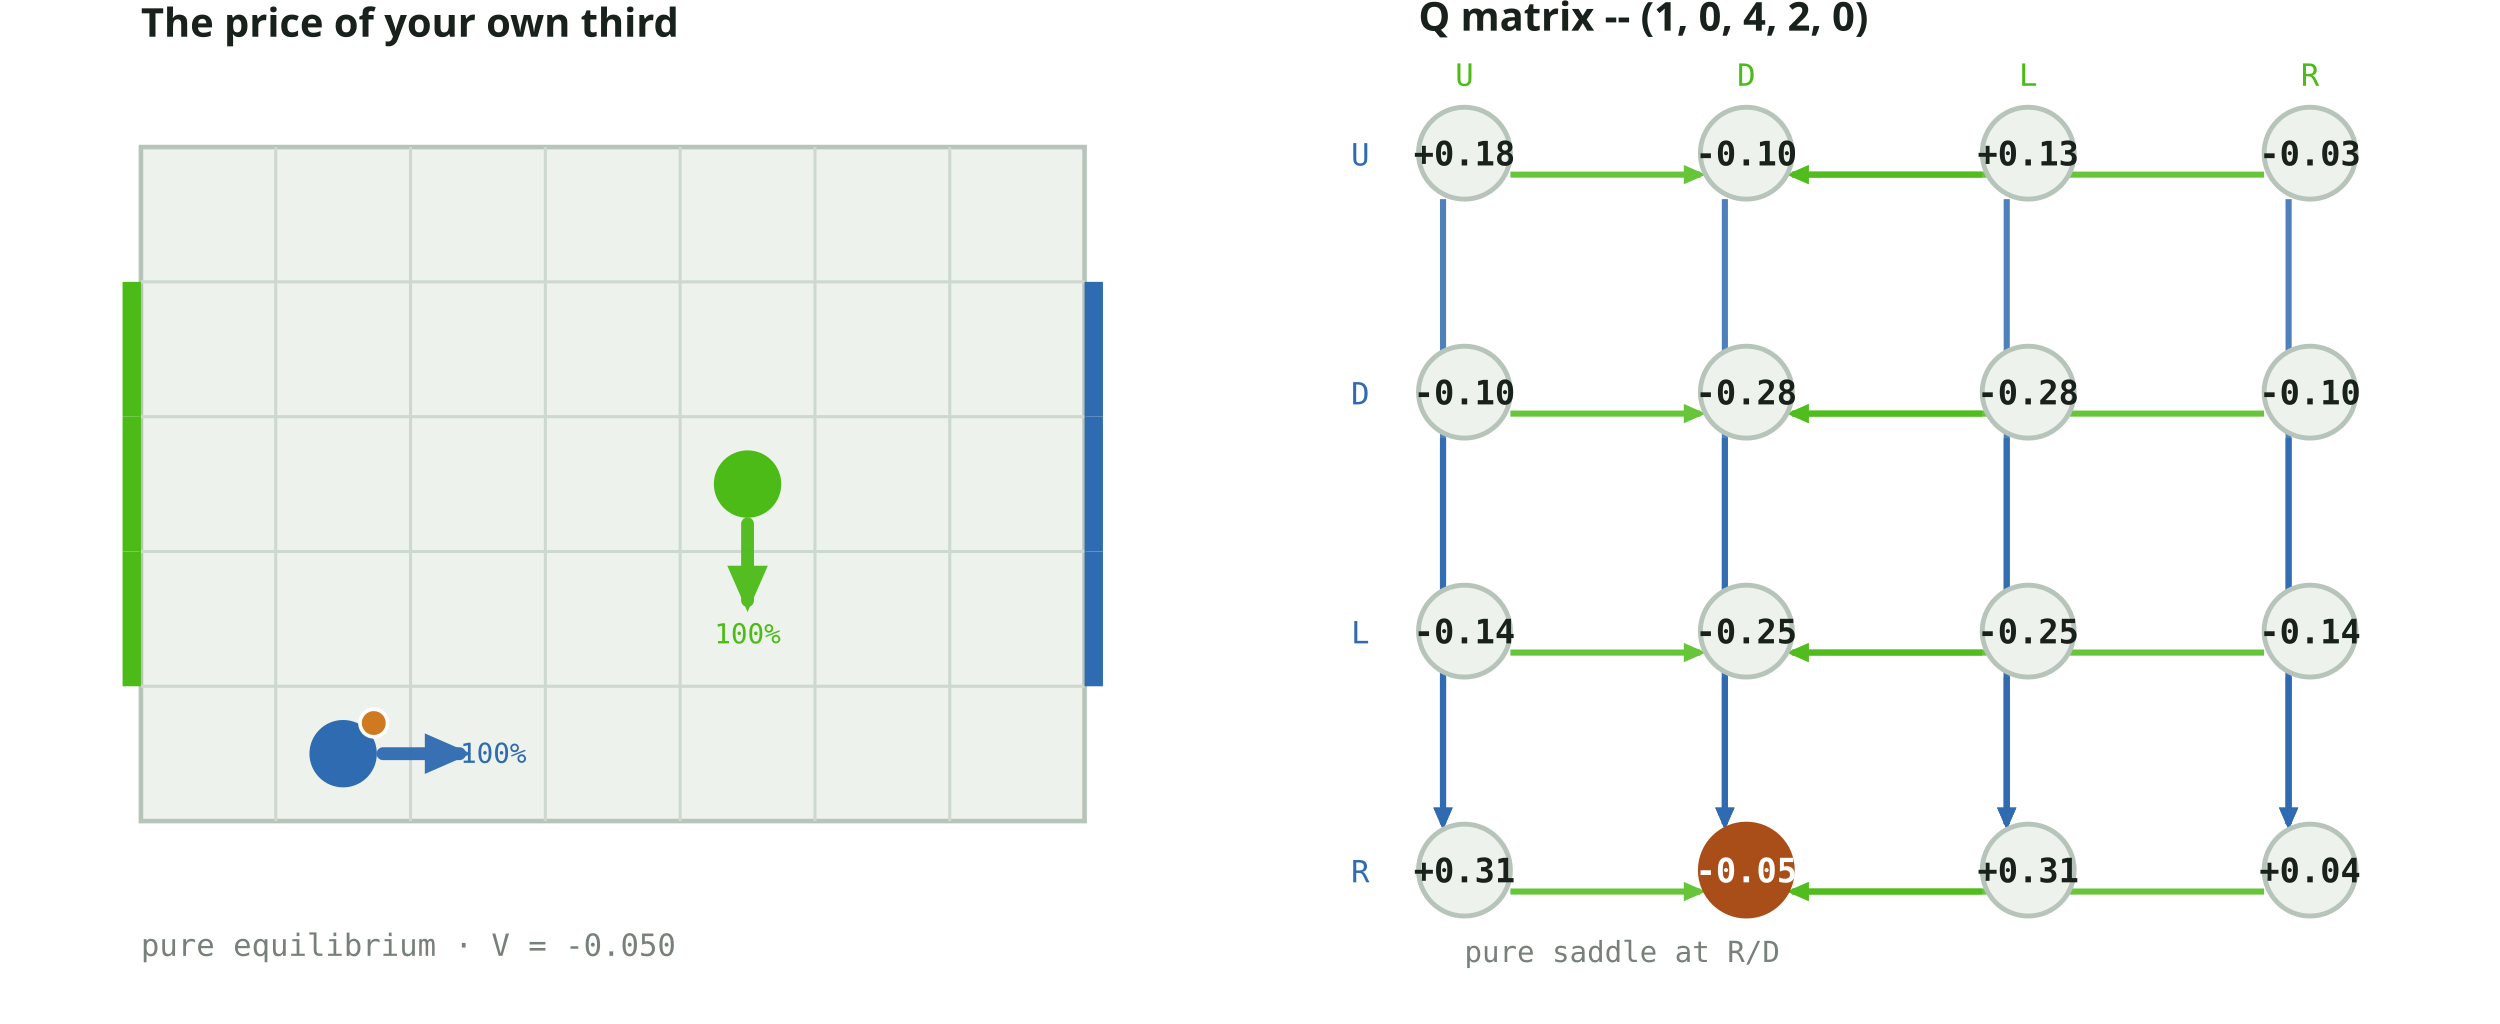
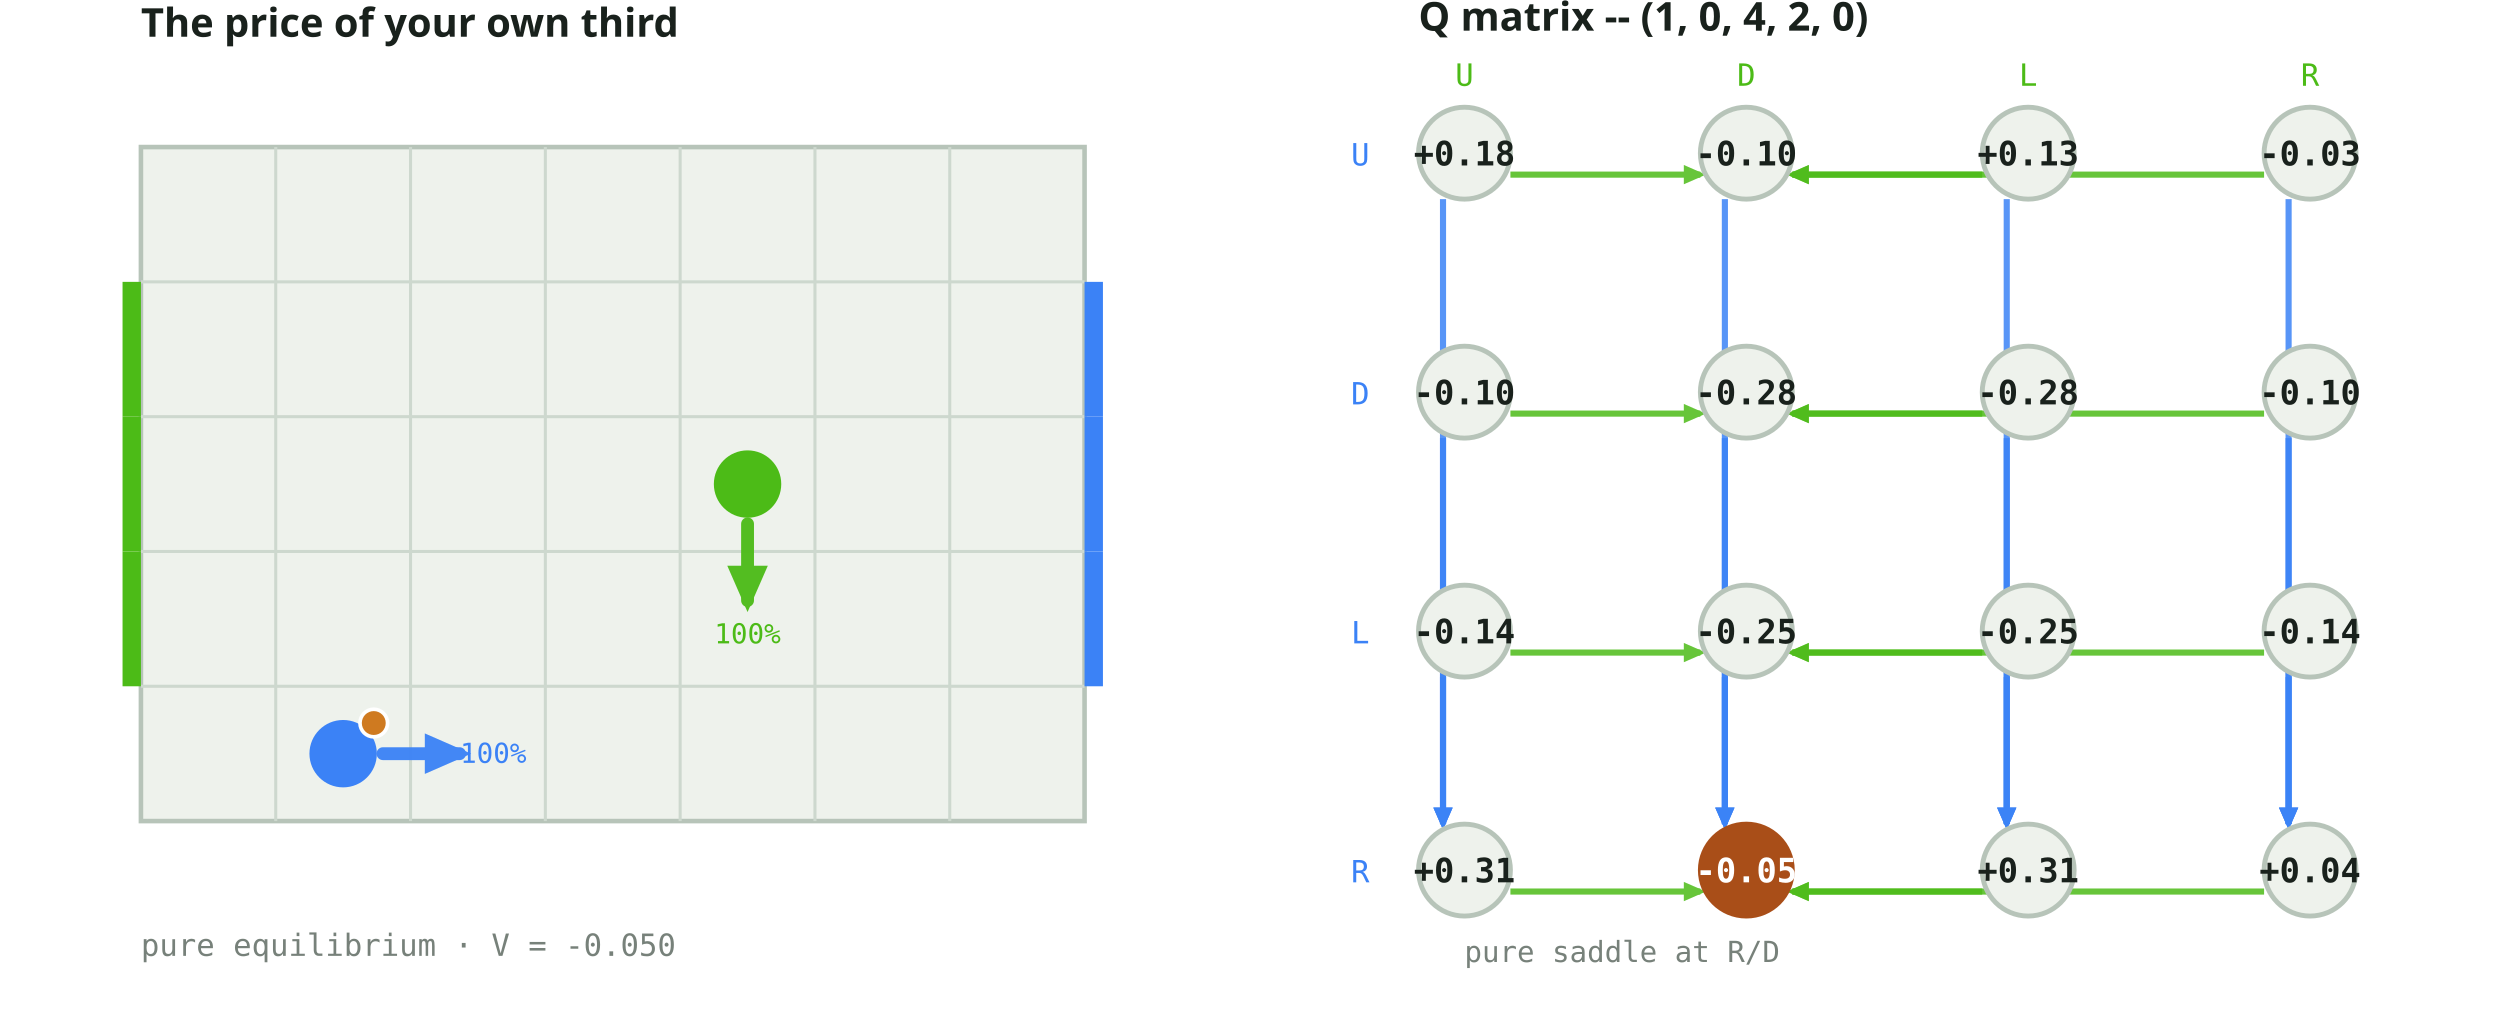
<svg xmlns="http://www.w3.org/2000/svg" viewBox="0 0 816 334" role="img" aria-label="panel">
  <g transform="translate(16.0 18.0)">
    <clipPath id="pnl0">
      <rect x="-16.0" y="-16.0" width="400.0" height="330.0" />
    </clipPath>
    <g clip-path="url(#pnl0)">
      <defs>
        <marker id="ah-2f6bb0" viewBox="0 0 8 8" refX="6" refY="4" markerWidth="3.6" markerHeight="3.6" orient="auto">
-           <path d="M0 0.5 L8 4 L0 7.5 z" fill="var(--p0, #2f6bb0)" />
+           <path d="M0 0.5 L8 4 L0 7.5 z" fill="var(--p0, #3B82F6)" />
        </marker>
        <marker id="ah-2f8a52" viewBox="0 0 8 8" refX="6" refY="4" markerWidth="3.6" markerHeight="3.6" orient="auto">
          <path d="M0 0.5 L8 4 L0 7.5 z" fill="var(--p1, #4CBB17)" />
        </marker>
      </defs>
      <rect x="30" y="30" width="308" height="220" fill="var(--tint, #eef2ec)" stroke="var(--rule-strong, #b7c4b9)" stroke-width="1.5" />
      <line x1="74" y1="30" x2="74" y2="250" stroke="var(--rule, #cdd8ce)" stroke-width="1" />
      <line x1="118" y1="30" x2="118" y2="250" stroke="var(--rule, #cdd8ce)" stroke-width="1" />
      <line x1="162" y1="30" x2="162" y2="250" stroke="var(--rule, #cdd8ce)" stroke-width="1" />
      <line x1="206" y1="30" x2="206" y2="250" stroke="var(--rule, #cdd8ce)" stroke-width="1" />
      <line x1="250" y1="30" x2="250" y2="250" stroke="var(--rule, #cdd8ce)" stroke-width="1" />
      <line x1="294" y1="30" x2="294" y2="250" stroke="var(--rule, #cdd8ce)" stroke-width="1" />
      <line x1="30" y1="74" x2="338" y2="74" stroke="var(--rule, #cdd8ce)" stroke-width="1" />
      <line x1="30" y1="118" x2="338" y2="118" stroke="var(--rule, #cdd8ce)" stroke-width="1" />
      <line x1="30" y1="162" x2="338" y2="162" stroke="var(--rule, #cdd8ce)" stroke-width="1" />
      <line x1="30" y1="206" x2="338" y2="206" stroke="var(--rule, #cdd8ce)" stroke-width="1" />
      <rect x="24" y="162" width="6" height="44" fill="var(--p1, #4CBB17)" />
-       <rect x="338" y="162" width="6" height="44" fill="var(--p0, #2f6bb0)" />
+       <rect x="338" y="162" width="6" height="44" fill="var(--p0, #3B82F6)" />
      <rect x="24" y="118" width="6" height="44" fill="var(--p1, #4CBB17)" />
-       <rect x="338" y="118" width="6" height="44" fill="var(--p0, #2f6bb0)" />
+       <rect x="338" y="118" width="6" height="44" fill="var(--p0, #3B82F6)" />
      <rect x="24" y="74" width="6" height="44" fill="var(--p1, #4CBB17)" />
-       <rect x="338" y="74" width="6" height="44" fill="var(--p0, #2f6bb0)" />
-       <circle cx="96.0" cy="228.0" r="11" fill="var(--p0, #2f6bb0)" />
+       <rect x="338" y="74" width="6" height="44" fill="var(--p0, #3B82F6)" />
+       <circle cx="96.0" cy="228.0" r="11" fill="var(--p0, #3B82F6)" />
      <circle cx="228.0" cy="140.0" r="11" fill="var(--p1, #4CBB17)" />
      <circle cx="106.0" cy="218.0" r="4.5" fill="var(--ball, #cf7a20)" stroke="var(--paper, #ffffff)" stroke-width="1.2" />
-       <line x1="109.0" y1="228.0" x2="134.0" y2="228.0" stroke="var(--p0, #2f6bb0)" stroke-width="4.2" stroke-linecap="round" opacity="0.95" marker-end="url(#ah-2f6bb0)" />
-       <text x="145.0" y="231.0" text-anchor="middle" font-family="ui-monospace,monospace" font-size="9" fill="var(--p0, #2f6bb0)">100%</text>
+       <line x1="109.0" y1="228.0" x2="134.0" y2="228.0" stroke="var(--p0, #3B82F6)" stroke-width="4.2" stroke-linecap="round" opacity="0.95" marker-end="url(#ah-2f6bb0)" />
+       <text x="145.0" y="231.0" text-anchor="middle" font-family="ui-monospace,monospace" font-size="9" fill="var(--p0, #3B82F6)">100%</text>
      <line x1="228.0" y1="153.0" x2="228.0" y2="178.0" stroke="var(--p1, #4CBB17)" stroke-width="4.2" stroke-linecap="round" opacity="0.95" marker-end="url(#ah-2f8a52)" />
      <text x="228.0" y="192.0" text-anchor="middle" font-family="ui-monospace,monospace" font-size="9" fill="var(--p1, #4CBB17)">100%</text>
      <text x="30" y="294" font-family="ui-monospace,monospace" font-size="10" fill="var(--ink-faint, #77817a)">pure equilibrium · V = -0.050</text>
      <text x="30" y="-6" font-family="Barlow Semi Condensed,sans-serif" font-weight="600" font-size="13" fill="var(--ink, #19211c)">The price of your own third</text>
    </g>
  </g>
  <g transform="translate(432.0 16.0)">
    <clipPath id="pnl1">
      <rect x="-16.0" y="-16.0" width="400.0" height="334.0" />
    </clipPath>
    <g clip-path="url(#pnl1)">
      <text x="31" y="-6" font-family="Barlow Semi Condensed,sans-serif" font-weight="600" font-size="13" fill="var(--ink, #19211c)">Q matrix -- (1, 0, 4, 2, 0)</text>
      <defs>
        <marker id="ah-2f6bb0" viewBox="0 0 8 8" refX="6" refY="4" markerWidth="3.6" markerHeight="3.6" orient="auto">
-           <path d="M0 0.5 L8 4 L0 7.5 z" fill="var(--p0, #2f6bb0)" />
+           <path d="M0 0.5 L8 4 L0 7.5 z" fill="var(--p0, #3B82F6)" />
        </marker>
        <marker id="ah-2f8a52" viewBox="0 0 8 8" refX="6" refY="4" markerWidth="3.6" markerHeight="3.6" orient="auto">
          <path d="M0 0.5 L8 4 L0 7.5 z" fill="var(--p1, #4CBB17)" />
        </marker>
      </defs>
      <text x="46" y="12" text-anchor="middle" font-family="ui-monospace,monospace" font-size="10" fill="var(--p1, #4CBB17)">U</text>
      <text x="138" y="12" text-anchor="middle" font-family="ui-monospace,monospace" font-size="10" fill="var(--p1, #4CBB17)">D</text>
      <text x="230" y="12" text-anchor="middle" font-family="ui-monospace,monospace" font-size="10" fill="var(--p1, #4CBB17)">L</text>
      <text x="322" y="12" text-anchor="middle" font-family="ui-monospace,monospace" font-size="10" fill="var(--p1, #4CBB17)">R</text>
-       <text x="12" y="38" text-anchor="middle" font-family="ui-monospace,monospace" font-size="10" fill="var(--p0, #2f6bb0)">U</text>
-       <text x="12" y="116" text-anchor="middle" font-family="ui-monospace,monospace" font-size="10" fill="var(--p0, #2f6bb0)">D</text>
-       <text x="12" y="194" text-anchor="middle" font-family="ui-monospace,monospace" font-size="10" fill="var(--p0, #2f6bb0)">L</text>
-       <text x="12" y="272" text-anchor="middle" font-family="ui-monospace,monospace" font-size="10" fill="var(--p0, #2f6bb0)">R</text>
-       <line x1="39.0" y1="49.0" x2="39.0" y2="253.0" stroke="var(--p0, #2f6bb0)" stroke-width="2" marker-end="url(#ah-2f6bb0)" opacity=".85" />
-       <line x1="39.0" y1="127.0" x2="39.0" y2="253.0" stroke="var(--p0, #2f6bb0)" stroke-width="2" marker-end="url(#ah-2f6bb0)" opacity=".85" />
-       <line x1="39.0" y1="205.0" x2="39.0" y2="253.0" stroke="var(--p0, #2f6bb0)" stroke-width="2" marker-end="url(#ah-2f6bb0)" opacity=".85" />
-       <line x1="131.0" y1="49.0" x2="131.0" y2="253.0" stroke="var(--p0, #2f6bb0)" stroke-width="2" marker-end="url(#ah-2f6bb0)" opacity=".85" />
-       <line x1="131.0" y1="127.0" x2="131.0" y2="253.0" stroke="var(--p0, #2f6bb0)" stroke-width="2" marker-end="url(#ah-2f6bb0)" opacity=".85" />
-       <line x1="131.0" y1="205.0" x2="131.0" y2="253.0" stroke="var(--p0, #2f6bb0)" stroke-width="2" marker-end="url(#ah-2f6bb0)" opacity=".85" />
-       <line x1="223.0" y1="49.0" x2="223.0" y2="253.0" stroke="var(--p0, #2f6bb0)" stroke-width="2" marker-end="url(#ah-2f6bb0)" opacity=".85" />
-       <line x1="223.0" y1="127.0" x2="223.0" y2="253.0" stroke="var(--p0, #2f6bb0)" stroke-width="2" marker-end="url(#ah-2f6bb0)" opacity=".85" />
-       <line x1="223.0" y1="205.0" x2="223.0" y2="253.0" stroke="var(--p0, #2f6bb0)" stroke-width="2" marker-end="url(#ah-2f6bb0)" opacity=".85" />
-       <line x1="315.0" y1="49.0" x2="315.0" y2="253.0" stroke="var(--p0, #2f6bb0)" stroke-width="2" marker-end="url(#ah-2f6bb0)" opacity=".85" />
-       <line x1="315.0" y1="127.0" x2="315.0" y2="253.0" stroke="var(--p0, #2f6bb0)" stroke-width="2" marker-end="url(#ah-2f6bb0)" opacity=".85" />
-       <line x1="315.0" y1="205.0" x2="315.0" y2="253.0" stroke="var(--p0, #2f6bb0)" stroke-width="2" marker-end="url(#ah-2f6bb0)" opacity=".85" />
+       <text x="12" y="38" text-anchor="middle" font-family="ui-monospace,monospace" font-size="10" fill="var(--p0, #3B82F6)">U</text>
+       <text x="12" y="116" text-anchor="middle" font-family="ui-monospace,monospace" font-size="10" fill="var(--p0, #3B82F6)">D</text>
+       <text x="12" y="194" text-anchor="middle" font-family="ui-monospace,monospace" font-size="10" fill="var(--p0, #3B82F6)">L</text>
+       <text x="12" y="272" text-anchor="middle" font-family="ui-monospace,monospace" font-size="10" fill="var(--p0, #3B82F6)">R</text>
+       <line x1="39.0" y1="49.0" x2="39.0" y2="253.0" stroke="var(--p0, #3B82F6)" stroke-width="2" marker-end="url(#ah-2f6bb0)" opacity=".85" />
+       <line x1="39.0" y1="127.0" x2="39.0" y2="253.0" stroke="var(--p0, #3B82F6)" stroke-width="2" marker-end="url(#ah-2f6bb0)" opacity=".85" />
+       <line x1="39.0" y1="205.0" x2="39.0" y2="253.0" stroke="var(--p0, #3B82F6)" stroke-width="2" marker-end="url(#ah-2f6bb0)" opacity=".85" />
+       <line x1="131.0" y1="49.0" x2="131.0" y2="253.0" stroke="var(--p0, #3B82F6)" stroke-width="2" marker-end="url(#ah-2f6bb0)" opacity=".85" />
+       <line x1="131.0" y1="127.0" x2="131.0" y2="253.0" stroke="var(--p0, #3B82F6)" stroke-width="2" marker-end="url(#ah-2f6bb0)" opacity=".85" />
+       <line x1="131.0" y1="205.0" x2="131.0" y2="253.0" stroke="var(--p0, #3B82F6)" stroke-width="2" marker-end="url(#ah-2f6bb0)" opacity=".85" />
+       <line x1="223.0" y1="49.0" x2="223.0" y2="253.0" stroke="var(--p0, #3B82F6)" stroke-width="2" marker-end="url(#ah-2f6bb0)" opacity=".85" />
+       <line x1="223.0" y1="127.0" x2="223.0" y2="253.0" stroke="var(--p0, #3B82F6)" stroke-width="2" marker-end="url(#ah-2f6bb0)" opacity=".85" />
+       <line x1="223.0" y1="205.0" x2="223.0" y2="253.0" stroke="var(--p0, #3B82F6)" stroke-width="2" marker-end="url(#ah-2f6bb0)" opacity=".85" />
+       <line x1="315.0" y1="49.0" x2="315.0" y2="253.0" stroke="var(--p0, #3B82F6)" stroke-width="2" marker-end="url(#ah-2f6bb0)" opacity=".85" />
+       <line x1="315.0" y1="127.0" x2="315.0" y2="253.0" stroke="var(--p0, #3B82F6)" stroke-width="2" marker-end="url(#ah-2f6bb0)" opacity=".85" />
+       <line x1="315.0" y1="205.0" x2="315.0" y2="253.0" stroke="var(--p0, #3B82F6)" stroke-width="2" marker-end="url(#ah-2f6bb0)" opacity=".85" />
      <line x1="61.0" y1="41.0" x2="123.0" y2="41.0" stroke="var(--p1, #4CBB17)" stroke-width="2" marker-end="url(#ah-2f8a52)" opacity=".85" />
      <line x1="215.0" y1="41.0" x2="153.0" y2="41.0" stroke="var(--p1, #4CBB17)" stroke-width="2" marker-end="url(#ah-2f8a52)" opacity=".85" />
      <line x1="307.0" y1="41.0" x2="153.0" y2="41.0" stroke="var(--p1, #4CBB17)" stroke-width="2" marker-end="url(#ah-2f8a52)" opacity=".85" />
      <line x1="61.0" y1="119.0" x2="123.0" y2="119.0" stroke="var(--p1, #4CBB17)" stroke-width="2" marker-end="url(#ah-2f8a52)" opacity=".85" />
      <line x1="215.0" y1="119.0" x2="153.0" y2="119.0" stroke="var(--p1, #4CBB17)" stroke-width="2" marker-end="url(#ah-2f8a52)" opacity=".85" />
      <line x1="307.0" y1="119.0" x2="153.0" y2="119.0" stroke="var(--p1, #4CBB17)" stroke-width="2" marker-end="url(#ah-2f8a52)" opacity=".85" />
      <line x1="61.0" y1="197.0" x2="123.0" y2="197.0" stroke="var(--p1, #4CBB17)" stroke-width="2" marker-end="url(#ah-2f8a52)" opacity=".85" />
      <line x1="215.0" y1="197.0" x2="153.0" y2="197.0" stroke="var(--p1, #4CBB17)" stroke-width="2" marker-end="url(#ah-2f8a52)" opacity=".85" />
      <line x1="307.0" y1="197.0" x2="153.0" y2="197.0" stroke="var(--p1, #4CBB17)" stroke-width="2" marker-end="url(#ah-2f8a52)" opacity=".85" />
      <line x1="61.0" y1="275.0" x2="123.0" y2="275.0" stroke="var(--p1, #4CBB17)" stroke-width="2" marker-end="url(#ah-2f8a52)" opacity=".85" />
      <line x1="215.0" y1="275.0" x2="153.0" y2="275.0" stroke="var(--p1, #4CBB17)" stroke-width="2" marker-end="url(#ah-2f8a52)" opacity=".85" />
      <line x1="307.0" y1="275.0" x2="153.0" y2="275.0" stroke="var(--p1, #4CBB17)" stroke-width="2" marker-end="url(#ah-2f8a52)" opacity=".85" />
      <circle cx="46.0" cy="34.0" r="15" fill="var(--tint, #eef2ec)" stroke="var(--rule-strong, #b7c4b9)" stroke-width="1.6" />
      <text x="46.0" y="38.0" text-anchor="middle" font-family="ui-monospace,monospace" font-weight="600" font-size="11" fill="var(--ink, #19211c)">+0.18</text>
      <circle cx="138.0" cy="34.0" r="15" fill="var(--tint, #eef2ec)" stroke="var(--rule-strong, #b7c4b9)" stroke-width="1.6" />
      <text x="138.0" y="38.0" text-anchor="middle" font-family="ui-monospace,monospace" font-weight="600" font-size="11" fill="var(--ink, #19211c)">-0.10</text>
      <circle cx="230.0" cy="34.0" r="15" fill="var(--tint, #eef2ec)" stroke="var(--rule-strong, #b7c4b9)" stroke-width="1.6" />
      <text x="230.0" y="38.0" text-anchor="middle" font-family="ui-monospace,monospace" font-weight="600" font-size="11" fill="var(--ink, #19211c)">+0.13</text>
      <circle cx="322.0" cy="34.0" r="15" fill="var(--tint, #eef2ec)" stroke="var(--rule-strong, #b7c4b9)" stroke-width="1.6" />
      <text x="322.0" y="38.0" text-anchor="middle" font-family="ui-monospace,monospace" font-weight="600" font-size="11" fill="var(--ink, #19211c)">-0.03</text>
      <circle cx="46.0" cy="112.0" r="15" fill="var(--tint, #eef2ec)" stroke="var(--rule-strong, #b7c4b9)" stroke-width="1.6" />
      <text x="46.0" y="116.0" text-anchor="middle" font-family="ui-monospace,monospace" font-weight="600" font-size="11" fill="var(--ink, #19211c)">-0.10</text>
      <circle cx="138.0" cy="112.0" r="15" fill="var(--tint, #eef2ec)" stroke="var(--rule-strong, #b7c4b9)" stroke-width="1.6" />
      <text x="138.0" y="116.0" text-anchor="middle" font-family="ui-monospace,monospace" font-weight="600" font-size="11" fill="var(--ink, #19211c)">-0.28</text>
      <circle cx="230.0" cy="112.0" r="15" fill="var(--tint, #eef2ec)" stroke="var(--rule-strong, #b7c4b9)" stroke-width="1.6" />
      <text x="230.0" y="116.0" text-anchor="middle" font-family="ui-monospace,monospace" font-weight="600" font-size="11" fill="var(--ink, #19211c)">-0.28</text>
      <circle cx="322.0" cy="112.0" r="15" fill="var(--tint, #eef2ec)" stroke="var(--rule-strong, #b7c4b9)" stroke-width="1.6" />
      <text x="322.0" y="116.0" text-anchor="middle" font-family="ui-monospace,monospace" font-weight="600" font-size="11" fill="var(--ink, #19211c)">-0.10</text>
      <circle cx="46.0" cy="190.0" r="15" fill="var(--tint, #eef2ec)" stroke="var(--rule-strong, #b7c4b9)" stroke-width="1.6" />
      <text x="46.0" y="194.0" text-anchor="middle" font-family="ui-monospace,monospace" font-weight="600" font-size="11" fill="var(--ink, #19211c)">-0.14</text>
      <circle cx="138.0" cy="190.0" r="15" fill="var(--tint, #eef2ec)" stroke="var(--rule-strong, #b7c4b9)" stroke-width="1.6" />
      <text x="138.0" y="194.0" text-anchor="middle" font-family="ui-monospace,monospace" font-weight="600" font-size="11" fill="var(--ink, #19211c)">-0.25</text>
      <circle cx="230.0" cy="190.0" r="15" fill="var(--tint, #eef2ec)" stroke="var(--rule-strong, #b7c4b9)" stroke-width="1.6" />
      <text x="230.0" y="194.0" text-anchor="middle" font-family="ui-monospace,monospace" font-weight="600" font-size="11" fill="var(--ink, #19211c)">-0.25</text>
      <circle cx="322.0" cy="190.0" r="15" fill="var(--tint, #eef2ec)" stroke="var(--rule-strong, #b7c4b9)" stroke-width="1.6" />
      <text x="322.0" y="194.0" text-anchor="middle" font-family="ui-monospace,monospace" font-weight="600" font-size="11" fill="var(--ink, #19211c)">-0.14</text>
      <circle cx="46.0" cy="268.0" r="15" fill="var(--tint, #eef2ec)" stroke="var(--rule-strong, #b7c4b9)" stroke-width="1.6" />
      <text x="46.0" y="272.0" text-anchor="middle" font-family="ui-monospace,monospace" font-weight="600" font-size="11" fill="var(--ink, #19211c)">+0.31</text>
      <circle cx="138.0" cy="268.0" r="15" fill="#a94e18" stroke="#a94e18" stroke-width="1.6" />
      <text x="138.0" y="272.0" text-anchor="middle" font-family="ui-monospace,monospace" font-weight="600" font-size="11" fill="var(--paper, #ffffff)">-0.05</text>
      <circle cx="230.0" cy="268.0" r="15" fill="var(--tint, #eef2ec)" stroke="var(--rule-strong, #b7c4b9)" stroke-width="1.6" />
      <text x="230.0" y="272.0" text-anchor="middle" font-family="ui-monospace,monospace" font-weight="600" font-size="11" fill="var(--ink, #19211c)">+0.31</text>
      <circle cx="322.0" cy="268.0" r="15" fill="var(--tint, #eef2ec)" stroke="var(--rule-strong, #b7c4b9)" stroke-width="1.6" />
      <text x="322.0" y="272.0" text-anchor="middle" font-family="ui-monospace,monospace" font-weight="600" font-size="11" fill="var(--ink, #19211c)">+0.04</text>
      <text x="46" y="298" font-family="ui-monospace,monospace" font-size="9.5" fill="var(--ink-faint, #77817a)">pure saddle at R/D</text>
    </g>
  </g>
</svg>
